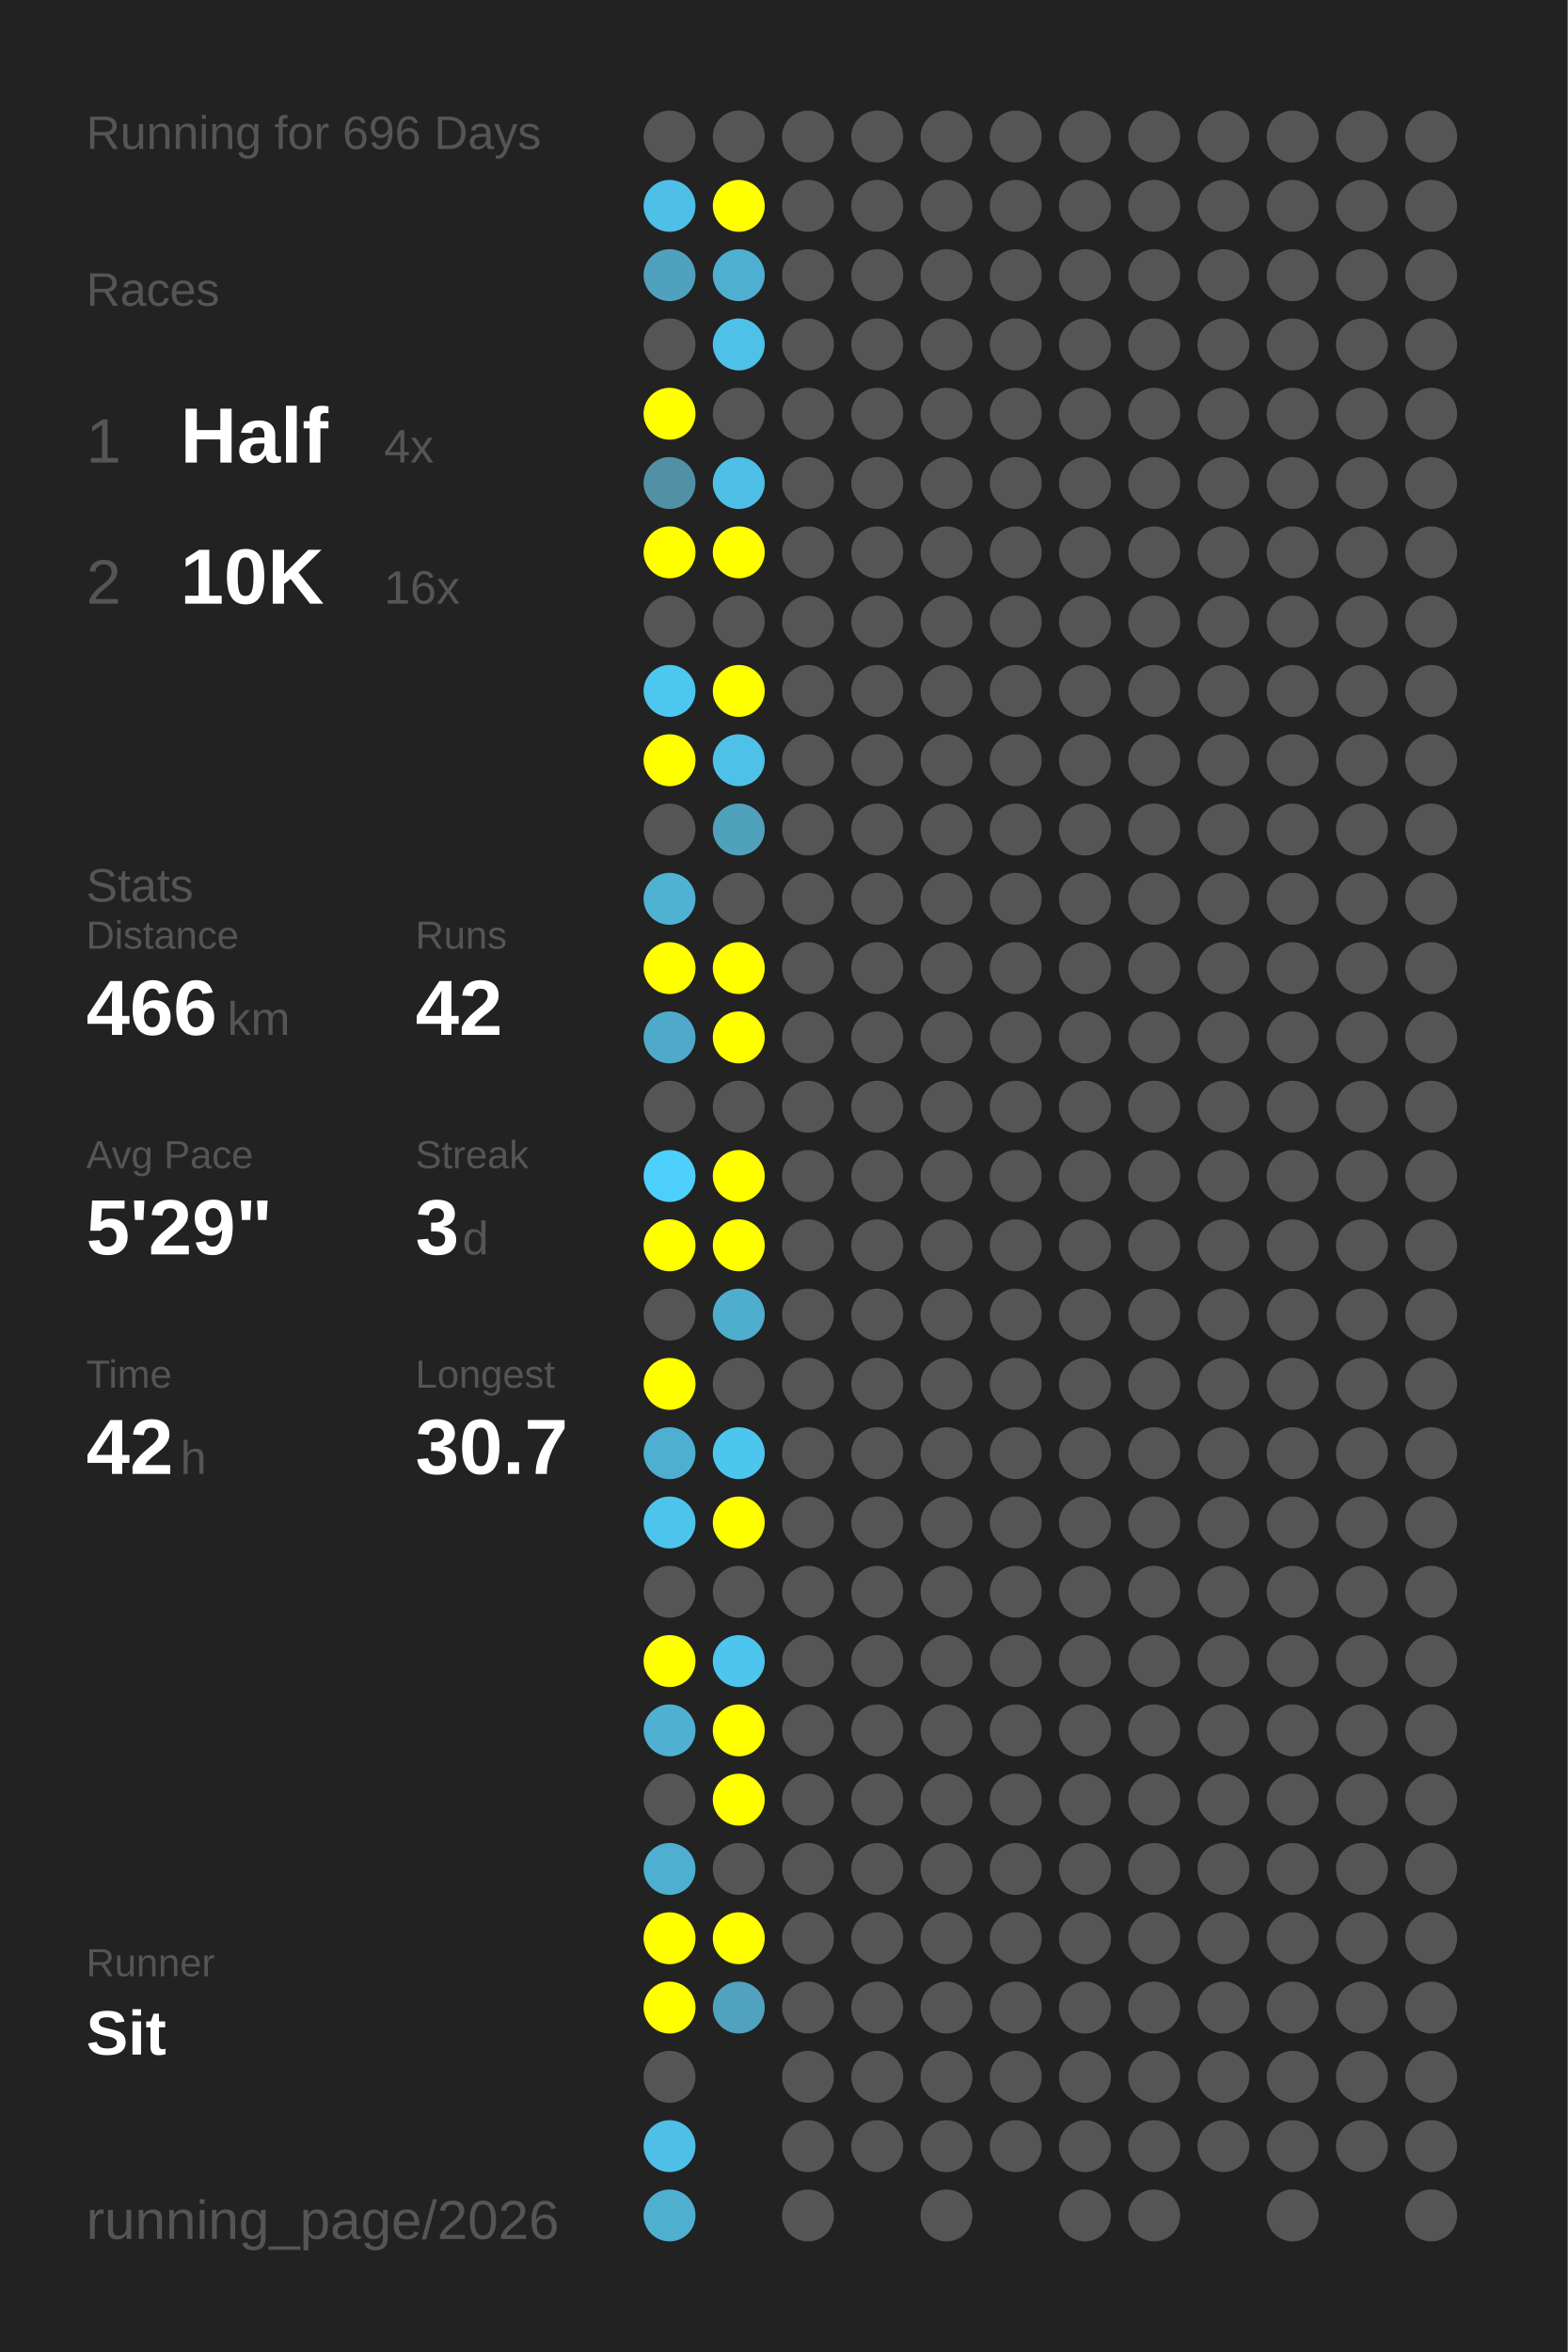
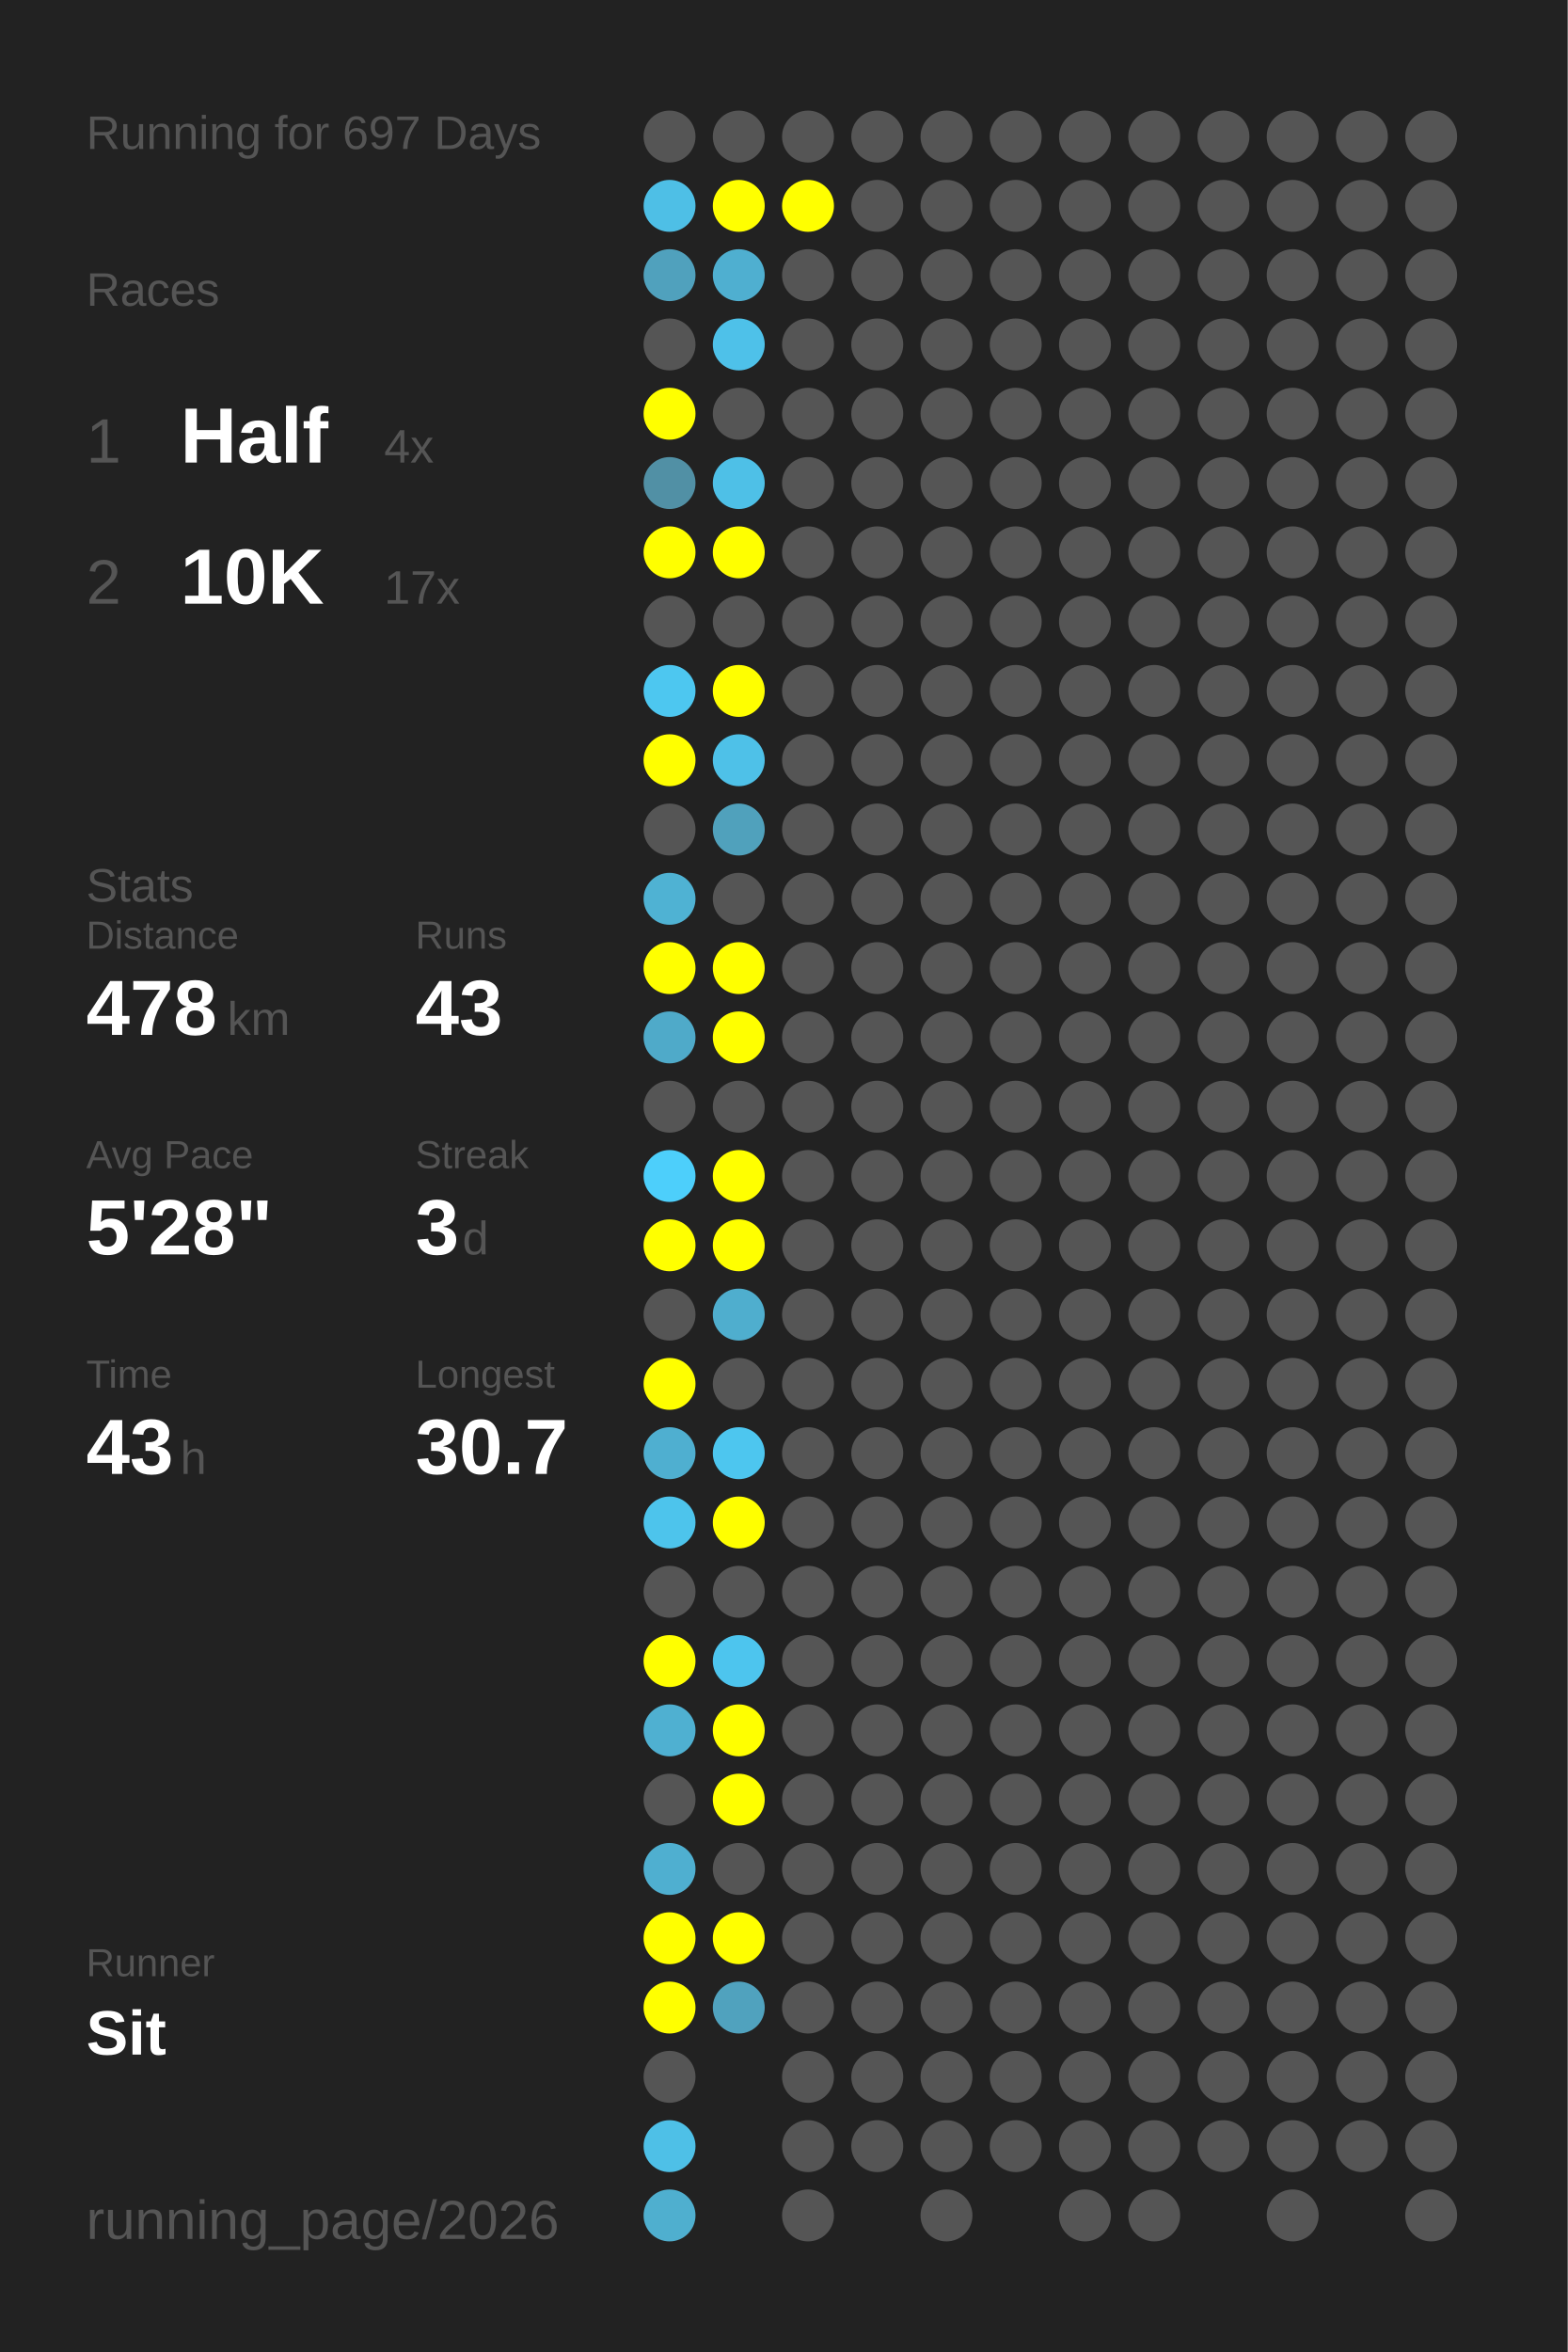
<svg xmlns="http://www.w3.org/2000/svg" baseProfile="full" height="300mm" version="1.1" viewBox="0,0,200,300" width="200mm">
  <defs />
  <rect fill="#222222" height="300" width="200" x="0" y="0" />
-   <text fill="#555555" style="font-size:6px; font-family:Arial;" x="11" y="19">Running for 696 Days</text>
+   <text fill="#555555" style="font-size:6px; font-family:Arial;" x="11" y="19">Running for 697 Days</text>
  <text fill="#555555" style="font-size:6px; font-family:Arial;" x="11" y="39">Races</text>
  <text fill="#555555" style="font-size:8px; font-family:Arial;" x="11" y="59">1</text>
  <text fill="#FFFFFF" style="font-size:10px; font-family:Arial; font-weight:bold;" x="23" y="59">Half</text>
  <text fill="#555555" style="font-size:6px; font-family:Arial;" x="49" y="59">4x</text>
  <text fill="#555555" style="font-size:8px; font-family:Arial;" x="11" y="77">2</text>
  <text fill="#FFFFFF" style="font-size:10px; font-family:Arial; font-weight:bold;" x="23" y="77">10K</text>
-   <text fill="#555555" style="font-size:6px; font-family:Arial;" x="49" y="77">16x</text>
+   <text fill="#555555" style="font-size:6px; font-family:Arial;" x="49" y="77">17x</text>
  <text fill="#555555" style="font-size:6px; font-family:Arial;" x="11" y="115">Stats</text>
  <text fill="#555555" style="font-size:5px; font-family:Arial;" x="11" y="121">Distance</text>
-   <text fill="#FFFFFF" style="font-size:10px; font-family:Arial; font-weight:bold;" x="11" y="132">466</text>
+   <text fill="#FFFFFF" style="font-size:10px; font-family:Arial; font-weight:bold;" x="11" y="132">478</text>
  <text fill="#555555" style="font-size:6px; font-family:Arial;" x="29" y="132">km</text>
  <text fill="#555555" style="font-size:5px; font-family:Arial;" x="53" y="121">Runs</text>
-   <text fill="#FFFFFF" style="font-size:10px; font-family:Arial; font-weight:bold;" x="53" y="132">42</text>
+   <text fill="#FFFFFF" style="font-size:10px; font-family:Arial; font-weight:bold;" x="53" y="132">43</text>
  <text fill="#555555" style="font-size:5px; font-family:Arial;" x="11" y="149">Avg Pace</text>
-   <text fill="#FFFFFF" style="font-size:10px; font-family:Arial; font-weight:bold;" x="11" y="160">5'29"</text>
+   <text fill="#FFFFFF" style="font-size:10px; font-family:Arial; font-weight:bold;" x="11" y="160">5'28"</text>
  <text fill="#555555" style="font-size:5px; font-family:Arial;" x="53" y="149">Streak</text>
  <text fill="#FFFFFF" style="font-size:10px; font-family:Arial; font-weight:bold;" x="53" y="160">3</text>
  <text fill="#555555" style="font-size:6px; font-family:Arial;" x="59" y="160">d</text>
  <text fill="#555555" style="font-size:5px; font-family:Arial;" x="11" y="177">Time</text>
-   <text fill="#FFFFFF" style="font-size:10px; font-family:Arial; font-weight:bold;" x="11" y="188">42</text>
+   <text fill="#FFFFFF" style="font-size:10px; font-family:Arial; font-weight:bold;" x="11" y="188">43</text>
  <text fill="#555555" style="font-size:6px; font-family:Arial;" x="23" y="188">h</text>
  <text fill="#555555" style="font-size:5px; font-family:Arial;" x="53" y="177">Longest</text>
  <text fill="#FFFFFF" style="font-size:10px; font-family:Arial; font-weight:bold;" x="53" y="188">30.7</text>
  <text fill="#555555" style="font-size:5px; font-family:Arial;" x="11" y="252.065">Runner</text>
  <text fill="#FFFFFF" style="font-size:8px; font-family:Arial; font-weight:bold;" x="11" y="262.065">Sit</text>
  <text fill="#555555" style="font-size:7px; font-family:Arial;" x="11" y="285.581">running_page/2026</text>
  <circle cx="85.417" cy="17.419" fill="#555555" r="3.312" />
  <circle cx="85.417" cy="26.258" fill="#4ebfe6" r="3.312" />
  <circle cx="85.417" cy="35.097" fill="#50a1bd" r="3.312" />
  <circle cx="85.417" cy="43.935" fill="#555555" r="3.312" />
  <circle cx="85.417" cy="52.774" fill="#FFFF00" r="3.312" />
  <circle cx="85.417" cy="61.613" fill="#5190a5" r="3.312" />
  <circle cx="85.417" cy="70.452" fill="#FFFF00" r="3.312" />
  <circle cx="85.417" cy="79.29" fill="#555555" r="3.312" />
  <circle cx="85.417" cy="88.129" fill="#4dc7f0" r="3.312" />
  <circle cx="85.417" cy="96.968" fill="#FFFF00" r="3.312" />
  <circle cx="85.417" cy="105.806" fill="#555555" r="3.312" />
  <circle cx="85.417" cy="114.645" fill="#4fb2d3" r="3.312" />
  <circle cx="85.417" cy="123.484" fill="#FFFF00" r="3.312" />
  <circle cx="85.417" cy="132.323" fill="#4faac9" r="3.312" />
  <circle cx="85.417" cy="141.161" fill="#555555" r="3.312" />
  <circle cx="85.417" cy="150" fill="#4dcffb" r="3.312" />
  <circle cx="85.417" cy="158.839" fill="#FFFF00" r="3.312" />
  <circle cx="85.417" cy="167.677" fill="#555555" r="3.312" />
  <circle cx="85.417" cy="176.516" fill="#FFFF00" r="3.312" />
  <circle cx="85.417" cy="185.355" fill="#4fafd0" r="3.312" />
  <circle cx="85.417" cy="194.194" fill="#4dc4ec" r="3.312" />
  <circle cx="85.417" cy="203.032" fill="#555555" r="3.312" />
  <circle cx="85.417" cy="211.871" fill="#FFFF00" r="3.312" />
  <circle cx="85.417" cy="220.71" fill="#4fb0d1" r="3.312" />
  <circle cx="85.417" cy="229.548" fill="#555555" r="3.312" />
  <circle cx="85.417" cy="238.387" fill="#4fafd0" r="3.312" />
  <circle cx="85.417" cy="247.226" fill="#FFFF00" r="3.312" />
  <circle cx="85.417" cy="256.065" fill="#FFFF00" r="3.312" />
  <circle cx="85.417" cy="264.903" fill="#555555" r="3.312" />
  <circle cx="85.417" cy="273.742" fill="#4ec0e7" r="3.312" />
  <circle cx="85.417" cy="282.581" fill="#4fafcf" r="3.312" />
  <circle cx="94.25" cy="17.419" fill="#555555" r="3.312" />
  <circle cx="94.25" cy="26.258" fill="#FFFF00" r="3.312" />
  <circle cx="94.25" cy="35.097" fill="#4fafd0" r="3.312" />
  <circle cx="94.25" cy="43.935" fill="#4ec1e9" r="3.312" />
  <circle cx="94.25" cy="52.774" fill="#555555" r="3.312" />
  <circle cx="94.25" cy="61.613" fill="#4ec0e7" r="3.312" />
  <circle cx="94.25" cy="70.452" fill="#FFFF00" r="3.312" />
  <circle cx="94.25" cy="79.29" fill="#555555" r="3.312" />
  <circle cx="94.25" cy="88.129" fill="#FFFF00" r="3.312" />
  <circle cx="94.25" cy="96.968" fill="#4ec1e8" r="3.312" />
  <circle cx="94.25" cy="105.806" fill="#50a1bc" r="3.312" />
  <circle cx="94.25" cy="114.645" fill="#555555" r="3.312" />
  <circle cx="94.25" cy="123.484" fill="#FFFF00" r="3.312" />
  <circle cx="94.25" cy="132.323" fill="#FFFF00" r="3.312" />
  <circle cx="94.25" cy="141.161" fill="#555555" r="3.312" />
  <circle cx="94.25" cy="150" fill="#FFFF00" r="3.312" />
  <circle cx="94.25" cy="158.839" fill="#FFFF00" r="3.312" />
  <circle cx="94.25" cy="167.677" fill="#4faece" r="3.312" />
  <circle cx="94.25" cy="176.516" fill="#555555" r="3.312" />
  <circle cx="94.25" cy="185.355" fill="#4dc6ef" r="3.312" />
  <circle cx="94.25" cy="194.194" fill="#FFFF00" r="3.312" />
  <circle cx="94.25" cy="203.032" fill="#555555" r="3.312" />
  <circle cx="94.25" cy="211.871" fill="#4dc5ee" r="3.312" />
  <circle cx="94.25" cy="220.71" fill="#FFFF00" r="3.312" />
  <circle cx="94.25" cy="229.548" fill="#FFFF00" r="3.312" />
  <circle cx="94.25" cy="238.387" fill="#555555" r="3.312" />
  <circle cx="94.25" cy="247.226" fill="#FFFF00" r="3.312" />
  <circle cx="94.25" cy="256.065" fill="#50a2be" r="3.312" />
  <circle cx="103.083" cy="17.419" fill="#555555" r="3.312" />
-   <circle cx="103.083" cy="26.258" fill="#555555" r="3.312" />
+   <circle cx="103.083" cy="26.258" fill="#FFFF00" r="3.312" />
  <circle cx="103.083" cy="35.097" fill="#555555" r="3.312" />
  <circle cx="103.083" cy="43.935" fill="#555555" r="3.312" />
  <circle cx="103.083" cy="52.774" fill="#555555" r="3.312" />
  <circle cx="103.083" cy="61.613" fill="#555555" r="3.312" />
  <circle cx="103.083" cy="70.452" fill="#555555" r="3.312" />
  <circle cx="103.083" cy="79.29" fill="#555555" r="3.312" />
  <circle cx="103.083" cy="88.129" fill="#555555" r="3.312" />
  <circle cx="103.083" cy="96.968" fill="#555555" r="3.312" />
  <circle cx="103.083" cy="105.806" fill="#555555" r="3.312" />
  <circle cx="103.083" cy="114.645" fill="#555555" r="3.312" />
  <circle cx="103.083" cy="123.484" fill="#555555" r="3.312" />
  <circle cx="103.083" cy="132.323" fill="#555555" r="3.312" />
  <circle cx="103.083" cy="141.161" fill="#555555" r="3.312" />
  <circle cx="103.083" cy="150" fill="#555555" r="3.312" />
  <circle cx="103.083" cy="158.839" fill="#555555" r="3.312" />
  <circle cx="103.083" cy="167.677" fill="#555555" r="3.312" />
  <circle cx="103.083" cy="176.516" fill="#555555" r="3.312" />
  <circle cx="103.083" cy="185.355" fill="#555555" r="3.312" />
  <circle cx="103.083" cy="194.194" fill="#555555" r="3.312" />
  <circle cx="103.083" cy="203.032" fill="#555555" r="3.312" />
  <circle cx="103.083" cy="211.871" fill="#555555" r="3.312" />
  <circle cx="103.083" cy="220.71" fill="#555555" r="3.312" />
  <circle cx="103.083" cy="229.548" fill="#555555" r="3.312" />
  <circle cx="103.083" cy="238.387" fill="#555555" r="3.312" />
  <circle cx="103.083" cy="247.226" fill="#555555" r="3.312" />
  <circle cx="103.083" cy="256.065" fill="#555555" r="3.312" />
  <circle cx="103.083" cy="264.903" fill="#555555" r="3.312" />
  <circle cx="103.083" cy="273.742" fill="#555555" r="3.312" />
  <circle cx="103.083" cy="282.581" fill="#555555" r="3.312" />
  <circle cx="111.917" cy="17.419" fill="#555555" r="3.312" />
  <circle cx="111.917" cy="26.258" fill="#555555" r="3.312" />
  <circle cx="111.917" cy="35.097" fill="#555555" r="3.312" />
  <circle cx="111.917" cy="43.935" fill="#555555" r="3.312" />
  <circle cx="111.917" cy="52.774" fill="#555555" r="3.312" />
  <circle cx="111.917" cy="61.613" fill="#555555" r="3.312" />
  <circle cx="111.917" cy="70.452" fill="#555555" r="3.312" />
  <circle cx="111.917" cy="79.29" fill="#555555" r="3.312" />
  <circle cx="111.917" cy="88.129" fill="#555555" r="3.312" />
  <circle cx="111.917" cy="96.968" fill="#555555" r="3.312" />
  <circle cx="111.917" cy="105.806" fill="#555555" r="3.312" />
  <circle cx="111.917" cy="114.645" fill="#555555" r="3.312" />
  <circle cx="111.917" cy="123.484" fill="#555555" r="3.312" />
  <circle cx="111.917" cy="132.323" fill="#555555" r="3.312" />
  <circle cx="111.917" cy="141.161" fill="#555555" r="3.312" />
  <circle cx="111.917" cy="150" fill="#555555" r="3.312" />
  <circle cx="111.917" cy="158.839" fill="#555555" r="3.312" />
  <circle cx="111.917" cy="167.677" fill="#555555" r="3.312" />
  <circle cx="111.917" cy="176.516" fill="#555555" r="3.312" />
  <circle cx="111.917" cy="185.355" fill="#555555" r="3.312" />
  <circle cx="111.917" cy="194.194" fill="#555555" r="3.312" />
  <circle cx="111.917" cy="203.032" fill="#555555" r="3.312" />
  <circle cx="111.917" cy="211.871" fill="#555555" r="3.312" />
  <circle cx="111.917" cy="220.71" fill="#555555" r="3.312" />
  <circle cx="111.917" cy="229.548" fill="#555555" r="3.312" />
  <circle cx="111.917" cy="238.387" fill="#555555" r="3.312" />
  <circle cx="111.917" cy="247.226" fill="#555555" r="3.312" />
  <circle cx="111.917" cy="256.065" fill="#555555" r="3.312" />
  <circle cx="111.917" cy="264.903" fill="#555555" r="3.312" />
  <circle cx="111.917" cy="273.742" fill="#555555" r="3.312" />
  <circle cx="120.75" cy="17.419" fill="#555555" r="3.312" />
  <circle cx="120.75" cy="26.258" fill="#555555" r="3.312" />
  <circle cx="120.75" cy="35.097" fill="#555555" r="3.312" />
  <circle cx="120.75" cy="43.935" fill="#555555" r="3.312" />
  <circle cx="120.75" cy="52.774" fill="#555555" r="3.312" />
  <circle cx="120.75" cy="61.613" fill="#555555" r="3.312" />
  <circle cx="120.75" cy="70.452" fill="#555555" r="3.312" />
  <circle cx="120.75" cy="79.29" fill="#555555" r="3.312" />
  <circle cx="120.75" cy="88.129" fill="#555555" r="3.312" />
  <circle cx="120.75" cy="96.968" fill="#555555" r="3.312" />
  <circle cx="120.75" cy="105.806" fill="#555555" r="3.312" />
  <circle cx="120.75" cy="114.645" fill="#555555" r="3.312" />
  <circle cx="120.75" cy="123.484" fill="#555555" r="3.312" />
  <circle cx="120.75" cy="132.323" fill="#555555" r="3.312" />
  <circle cx="120.75" cy="141.161" fill="#555555" r="3.312" />
  <circle cx="120.75" cy="150" fill="#555555" r="3.312" />
  <circle cx="120.75" cy="158.839" fill="#555555" r="3.312" />
  <circle cx="120.75" cy="167.677" fill="#555555" r="3.312" />
  <circle cx="120.75" cy="176.516" fill="#555555" r="3.312" />
  <circle cx="120.75" cy="185.355" fill="#555555" r="3.312" />
  <circle cx="120.75" cy="194.194" fill="#555555" r="3.312" />
  <circle cx="120.75" cy="203.032" fill="#555555" r="3.312" />
  <circle cx="120.75" cy="211.871" fill="#555555" r="3.312" />
  <circle cx="120.75" cy="220.71" fill="#555555" r="3.312" />
  <circle cx="120.75" cy="229.548" fill="#555555" r="3.312" />
  <circle cx="120.75" cy="238.387" fill="#555555" r="3.312" />
  <circle cx="120.75" cy="247.226" fill="#555555" r="3.312" />
  <circle cx="120.75" cy="256.065" fill="#555555" r="3.312" />
  <circle cx="120.75" cy="264.903" fill="#555555" r="3.312" />
  <circle cx="120.75" cy="273.742" fill="#555555" r="3.312" />
  <circle cx="120.75" cy="282.581" fill="#555555" r="3.312" />
  <circle cx="129.583" cy="17.419" fill="#555555" r="3.312" />
  <circle cx="129.583" cy="26.258" fill="#555555" r="3.312" />
  <circle cx="129.583" cy="35.097" fill="#555555" r="3.312" />
  <circle cx="129.583" cy="43.935" fill="#555555" r="3.312" />
  <circle cx="129.583" cy="52.774" fill="#555555" r="3.312" />
  <circle cx="129.583" cy="61.613" fill="#555555" r="3.312" />
  <circle cx="129.583" cy="70.452" fill="#555555" r="3.312" />
  <circle cx="129.583" cy="79.29" fill="#555555" r="3.312" />
  <circle cx="129.583" cy="88.129" fill="#555555" r="3.312" />
  <circle cx="129.583" cy="96.968" fill="#555555" r="3.312" />
  <circle cx="129.583" cy="105.806" fill="#555555" r="3.312" />
  <circle cx="129.583" cy="114.645" fill="#555555" r="3.312" />
  <circle cx="129.583" cy="123.484" fill="#555555" r="3.312" />
  <circle cx="129.583" cy="132.323" fill="#555555" r="3.312" />
  <circle cx="129.583" cy="141.161" fill="#555555" r="3.312" />
  <circle cx="129.583" cy="150" fill="#555555" r="3.312" />
  <circle cx="129.583" cy="158.839" fill="#555555" r="3.312" />
  <circle cx="129.583" cy="167.677" fill="#555555" r="3.312" />
  <circle cx="129.583" cy="176.516" fill="#555555" r="3.312" />
  <circle cx="129.583" cy="185.355" fill="#555555" r="3.312" />
  <circle cx="129.583" cy="194.194" fill="#555555" r="3.312" />
  <circle cx="129.583" cy="203.032" fill="#555555" r="3.312" />
  <circle cx="129.583" cy="211.871" fill="#555555" r="3.312" />
  <circle cx="129.583" cy="220.71" fill="#555555" r="3.312" />
  <circle cx="129.583" cy="229.548" fill="#555555" r="3.312" />
  <circle cx="129.583" cy="238.387" fill="#555555" r="3.312" />
  <circle cx="129.583" cy="247.226" fill="#555555" r="3.312" />
  <circle cx="129.583" cy="256.065" fill="#555555" r="3.312" />
  <circle cx="129.583" cy="264.903" fill="#555555" r="3.312" />
  <circle cx="129.583" cy="273.742" fill="#555555" r="3.312" />
  <circle cx="138.417" cy="17.419" fill="#555555" r="3.312" />
  <circle cx="138.417" cy="26.258" fill="#555555" r="3.312" />
  <circle cx="138.417" cy="35.097" fill="#555555" r="3.312" />
  <circle cx="138.417" cy="43.935" fill="#555555" r="3.312" />
  <circle cx="138.417" cy="52.774" fill="#555555" r="3.312" />
  <circle cx="138.417" cy="61.613" fill="#555555" r="3.312" />
  <circle cx="138.417" cy="70.452" fill="#555555" r="3.312" />
  <circle cx="138.417" cy="79.29" fill="#555555" r="3.312" />
  <circle cx="138.417" cy="88.129" fill="#555555" r="3.312" />
  <circle cx="138.417" cy="96.968" fill="#555555" r="3.312" />
  <circle cx="138.417" cy="105.806" fill="#555555" r="3.312" />
  <circle cx="138.417" cy="114.645" fill="#555555" r="3.312" />
  <circle cx="138.417" cy="123.484" fill="#555555" r="3.312" />
  <circle cx="138.417" cy="132.323" fill="#555555" r="3.312" />
  <circle cx="138.417" cy="141.161" fill="#555555" r="3.312" />
  <circle cx="138.417" cy="150" fill="#555555" r="3.312" />
  <circle cx="138.417" cy="158.839" fill="#555555" r="3.312" />
  <circle cx="138.417" cy="167.677" fill="#555555" r="3.312" />
  <circle cx="138.417" cy="176.516" fill="#555555" r="3.312" />
  <circle cx="138.417" cy="185.355" fill="#555555" r="3.312" />
  <circle cx="138.417" cy="194.194" fill="#555555" r="3.312" />
  <circle cx="138.417" cy="203.032" fill="#555555" r="3.312" />
  <circle cx="138.417" cy="211.871" fill="#555555" r="3.312" />
  <circle cx="138.417" cy="220.71" fill="#555555" r="3.312" />
  <circle cx="138.417" cy="229.548" fill="#555555" r="3.312" />
  <circle cx="138.417" cy="238.387" fill="#555555" r="3.312" />
  <circle cx="138.417" cy="247.226" fill="#555555" r="3.312" />
  <circle cx="138.417" cy="256.065" fill="#555555" r="3.312" />
  <circle cx="138.417" cy="264.903" fill="#555555" r="3.312" />
  <circle cx="138.417" cy="273.742" fill="#555555" r="3.312" />
  <circle cx="138.417" cy="282.581" fill="#555555" r="3.312" />
  <circle cx="147.25" cy="17.419" fill="#555555" r="3.312" />
  <circle cx="147.25" cy="26.258" fill="#555555" r="3.312" />
  <circle cx="147.25" cy="35.097" fill="#555555" r="3.312" />
  <circle cx="147.25" cy="43.935" fill="#555555" r="3.312" />
  <circle cx="147.25" cy="52.774" fill="#555555" r="3.312" />
  <circle cx="147.25" cy="61.613" fill="#555555" r="3.312" />
  <circle cx="147.25" cy="70.452" fill="#555555" r="3.312" />
  <circle cx="147.25" cy="79.29" fill="#555555" r="3.312" />
  <circle cx="147.25" cy="88.129" fill="#555555" r="3.312" />
  <circle cx="147.25" cy="96.968" fill="#555555" r="3.312" />
  <circle cx="147.25" cy="105.806" fill="#555555" r="3.312" />
  <circle cx="147.25" cy="114.645" fill="#555555" r="3.312" />
  <circle cx="147.25" cy="123.484" fill="#555555" r="3.312" />
  <circle cx="147.25" cy="132.323" fill="#555555" r="3.312" />
  <circle cx="147.25" cy="141.161" fill="#555555" r="3.312" />
  <circle cx="147.25" cy="150" fill="#555555" r="3.312" />
  <circle cx="147.25" cy="158.839" fill="#555555" r="3.312" />
  <circle cx="147.25" cy="167.677" fill="#555555" r="3.312" />
  <circle cx="147.25" cy="176.516" fill="#555555" r="3.312" />
  <circle cx="147.25" cy="185.355" fill="#555555" r="3.312" />
  <circle cx="147.25" cy="194.194" fill="#555555" r="3.312" />
  <circle cx="147.25" cy="203.032" fill="#555555" r="3.312" />
  <circle cx="147.25" cy="211.871" fill="#555555" r="3.312" />
  <circle cx="147.25" cy="220.71" fill="#555555" r="3.312" />
  <circle cx="147.25" cy="229.548" fill="#555555" r="3.312" />
  <circle cx="147.25" cy="238.387" fill="#555555" r="3.312" />
  <circle cx="147.25" cy="247.226" fill="#555555" r="3.312" />
  <circle cx="147.25" cy="256.065" fill="#555555" r="3.312" />
  <circle cx="147.25" cy="264.903" fill="#555555" r="3.312" />
  <circle cx="147.25" cy="273.742" fill="#555555" r="3.312" />
  <circle cx="147.25" cy="282.581" fill="#555555" r="3.312" />
  <circle cx="156.083" cy="17.419" fill="#555555" r="3.312" />
  <circle cx="156.083" cy="26.258" fill="#555555" r="3.312" />
  <circle cx="156.083" cy="35.097" fill="#555555" r="3.312" />
  <circle cx="156.083" cy="43.935" fill="#555555" r="3.312" />
  <circle cx="156.083" cy="52.774" fill="#555555" r="3.312" />
  <circle cx="156.083" cy="61.613" fill="#555555" r="3.312" />
  <circle cx="156.083" cy="70.452" fill="#555555" r="3.312" />
  <circle cx="156.083" cy="79.29" fill="#555555" r="3.312" />
  <circle cx="156.083" cy="88.129" fill="#555555" r="3.312" />
  <circle cx="156.083" cy="96.968" fill="#555555" r="3.312" />
  <circle cx="156.083" cy="105.806" fill="#555555" r="3.312" />
  <circle cx="156.083" cy="114.645" fill="#555555" r="3.312" />
  <circle cx="156.083" cy="123.484" fill="#555555" r="3.312" />
  <circle cx="156.083" cy="132.323" fill="#555555" r="3.312" />
  <circle cx="156.083" cy="141.161" fill="#555555" r="3.312" />
  <circle cx="156.083" cy="150" fill="#555555" r="3.312" />
  <circle cx="156.083" cy="158.839" fill="#555555" r="3.312" />
  <circle cx="156.083" cy="167.677" fill="#555555" r="3.312" />
  <circle cx="156.083" cy="176.516" fill="#555555" r="3.312" />
  <circle cx="156.083" cy="185.355" fill="#555555" r="3.312" />
  <circle cx="156.083" cy="194.194" fill="#555555" r="3.312" />
  <circle cx="156.083" cy="203.032" fill="#555555" r="3.312" />
  <circle cx="156.083" cy="211.871" fill="#555555" r="3.312" />
  <circle cx="156.083" cy="220.71" fill="#555555" r="3.312" />
  <circle cx="156.083" cy="229.548" fill="#555555" r="3.312" />
  <circle cx="156.083" cy="238.387" fill="#555555" r="3.312" />
  <circle cx="156.083" cy="247.226" fill="#555555" r="3.312" />
  <circle cx="156.083" cy="256.065" fill="#555555" r="3.312" />
  <circle cx="156.083" cy="264.903" fill="#555555" r="3.312" />
  <circle cx="156.083" cy="273.742" fill="#555555" r="3.312" />
  <circle cx="164.917" cy="17.419" fill="#555555" r="3.312" />
  <circle cx="164.917" cy="26.258" fill="#555555" r="3.312" />
  <circle cx="164.917" cy="35.097" fill="#555555" r="3.312" />
  <circle cx="164.917" cy="43.935" fill="#555555" r="3.312" />
  <circle cx="164.917" cy="52.774" fill="#555555" r="3.312" />
  <circle cx="164.917" cy="61.613" fill="#555555" r="3.312" />
  <circle cx="164.917" cy="70.452" fill="#555555" r="3.312" />
  <circle cx="164.917" cy="79.29" fill="#555555" r="3.312" />
  <circle cx="164.917" cy="88.129" fill="#555555" r="3.312" />
  <circle cx="164.917" cy="96.968" fill="#555555" r="3.312" />
  <circle cx="164.917" cy="105.806" fill="#555555" r="3.312" />
  <circle cx="164.917" cy="114.645" fill="#555555" r="3.312" />
  <circle cx="164.917" cy="123.484" fill="#555555" r="3.312" />
  <circle cx="164.917" cy="132.323" fill="#555555" r="3.312" />
  <circle cx="164.917" cy="141.161" fill="#555555" r="3.312" />
  <circle cx="164.917" cy="150" fill="#555555" r="3.312" />
  <circle cx="164.917" cy="158.839" fill="#555555" r="3.312" />
  <circle cx="164.917" cy="167.677" fill="#555555" r="3.312" />
  <circle cx="164.917" cy="176.516" fill="#555555" r="3.312" />
  <circle cx="164.917" cy="185.355" fill="#555555" r="3.312" />
  <circle cx="164.917" cy="194.194" fill="#555555" r="3.312" />
  <circle cx="164.917" cy="203.032" fill="#555555" r="3.312" />
  <circle cx="164.917" cy="211.871" fill="#555555" r="3.312" />
  <circle cx="164.917" cy="220.71" fill="#555555" r="3.312" />
  <circle cx="164.917" cy="229.548" fill="#555555" r="3.312" />
  <circle cx="164.917" cy="238.387" fill="#555555" r="3.312" />
  <circle cx="164.917" cy="247.226" fill="#555555" r="3.312" />
  <circle cx="164.917" cy="256.065" fill="#555555" r="3.312" />
  <circle cx="164.917" cy="264.903" fill="#555555" r="3.312" />
  <circle cx="164.917" cy="273.742" fill="#555555" r="3.312" />
  <circle cx="164.917" cy="282.581" fill="#555555" r="3.312" />
  <circle cx="173.75" cy="17.419" fill="#555555" r="3.312" />
  <circle cx="173.75" cy="26.258" fill="#555555" r="3.312" />
  <circle cx="173.75" cy="35.097" fill="#555555" r="3.312" />
  <circle cx="173.75" cy="43.935" fill="#555555" r="3.312" />
  <circle cx="173.75" cy="52.774" fill="#555555" r="3.312" />
  <circle cx="173.75" cy="61.613" fill="#555555" r="3.312" />
  <circle cx="173.75" cy="70.452" fill="#555555" r="3.312" />
  <circle cx="173.75" cy="79.29" fill="#555555" r="3.312" />
  <circle cx="173.75" cy="88.129" fill="#555555" r="3.312" />
  <circle cx="173.75" cy="96.968" fill="#555555" r="3.312" />
  <circle cx="173.75" cy="105.806" fill="#555555" r="3.312" />
  <circle cx="173.75" cy="114.645" fill="#555555" r="3.312" />
  <circle cx="173.75" cy="123.484" fill="#555555" r="3.312" />
  <circle cx="173.75" cy="132.323" fill="#555555" r="3.312" />
  <circle cx="173.75" cy="141.161" fill="#555555" r="3.312" />
  <circle cx="173.75" cy="150" fill="#555555" r="3.312" />
  <circle cx="173.75" cy="158.839" fill="#555555" r="3.312" />
  <circle cx="173.75" cy="167.677" fill="#555555" r="3.312" />
  <circle cx="173.75" cy="176.516" fill="#555555" r="3.312" />
  <circle cx="173.75" cy="185.355" fill="#555555" r="3.312" />
  <circle cx="173.75" cy="194.194" fill="#555555" r="3.312" />
  <circle cx="173.75" cy="203.032" fill="#555555" r="3.312" />
  <circle cx="173.75" cy="211.871" fill="#555555" r="3.312" />
  <circle cx="173.75" cy="220.71" fill="#555555" r="3.312" />
  <circle cx="173.75" cy="229.548" fill="#555555" r="3.312" />
  <circle cx="173.75" cy="238.387" fill="#555555" r="3.312" />
  <circle cx="173.75" cy="247.226" fill="#555555" r="3.312" />
  <circle cx="173.75" cy="256.065" fill="#555555" r="3.312" />
  <circle cx="173.75" cy="264.903" fill="#555555" r="3.312" />
  <circle cx="173.75" cy="273.742" fill="#555555" r="3.312" />
  <circle cx="182.583" cy="17.419" fill="#555555" r="3.312" />
  <circle cx="182.583" cy="26.258" fill="#555555" r="3.312" />
  <circle cx="182.583" cy="35.097" fill="#555555" r="3.312" />
  <circle cx="182.583" cy="43.935" fill="#555555" r="3.312" />
  <circle cx="182.583" cy="52.774" fill="#555555" r="3.312" />
  <circle cx="182.583" cy="61.613" fill="#555555" r="3.312" />
  <circle cx="182.583" cy="70.452" fill="#555555" r="3.312" />
  <circle cx="182.583" cy="79.29" fill="#555555" r="3.312" />
  <circle cx="182.583" cy="88.129" fill="#555555" r="3.312" />
  <circle cx="182.583" cy="96.968" fill="#555555" r="3.312" />
  <circle cx="182.583" cy="105.806" fill="#555555" r="3.312" />
  <circle cx="182.583" cy="114.645" fill="#555555" r="3.312" />
  <circle cx="182.583" cy="123.484" fill="#555555" r="3.312" />
  <circle cx="182.583" cy="132.323" fill="#555555" r="3.312" />
  <circle cx="182.583" cy="141.161" fill="#555555" r="3.312" />
  <circle cx="182.583" cy="150" fill="#555555" r="3.312" />
  <circle cx="182.583" cy="158.839" fill="#555555" r="3.312" />
  <circle cx="182.583" cy="167.677" fill="#555555" r="3.312" />
  <circle cx="182.583" cy="176.516" fill="#555555" r="3.312" />
  <circle cx="182.583" cy="185.355" fill="#555555" r="3.312" />
  <circle cx="182.583" cy="194.194" fill="#555555" r="3.312" />
  <circle cx="182.583" cy="203.032" fill="#555555" r="3.312" />
  <circle cx="182.583" cy="211.871" fill="#555555" r="3.312" />
  <circle cx="182.583" cy="220.71" fill="#555555" r="3.312" />
  <circle cx="182.583" cy="229.548" fill="#555555" r="3.312" />
  <circle cx="182.583" cy="238.387" fill="#555555" r="3.312" />
  <circle cx="182.583" cy="247.226" fill="#555555" r="3.312" />
  <circle cx="182.583" cy="256.065" fill="#555555" r="3.312" />
  <circle cx="182.583" cy="264.903" fill="#555555" r="3.312" />
  <circle cx="182.583" cy="273.742" fill="#555555" r="3.312" />
  <circle cx="182.583" cy="282.581" fill="#555555" r="3.312" />
</svg>
